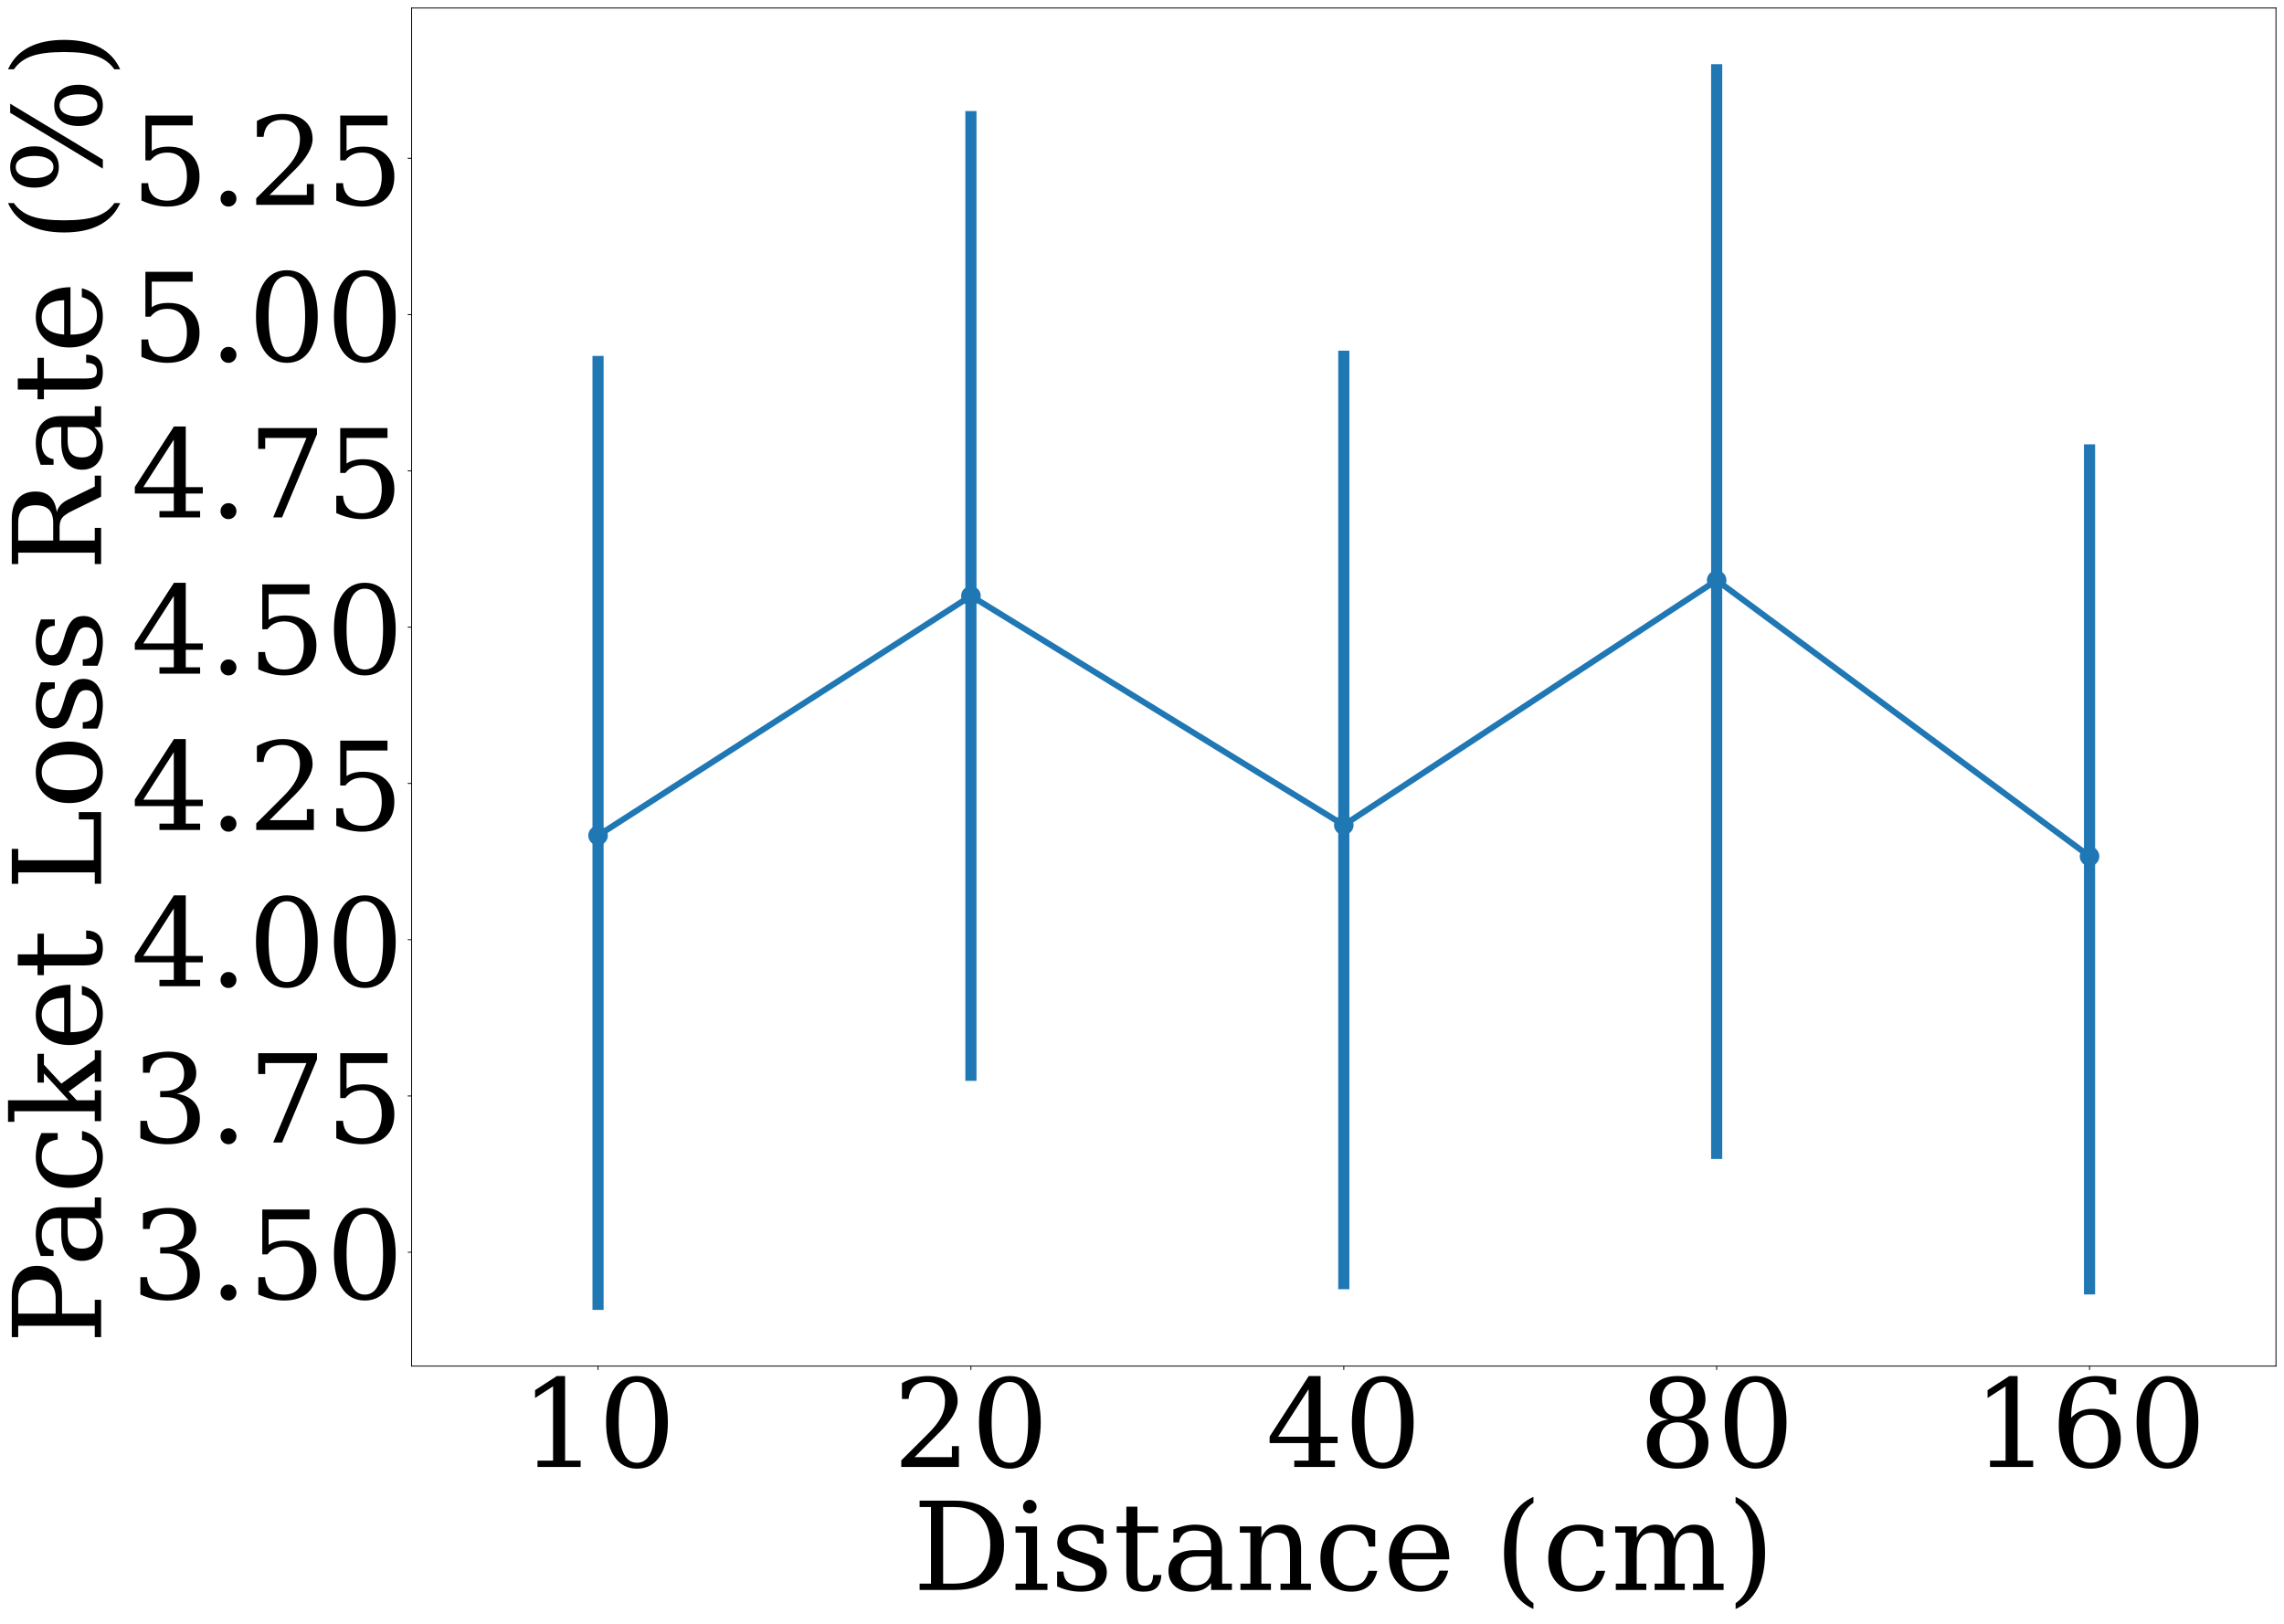
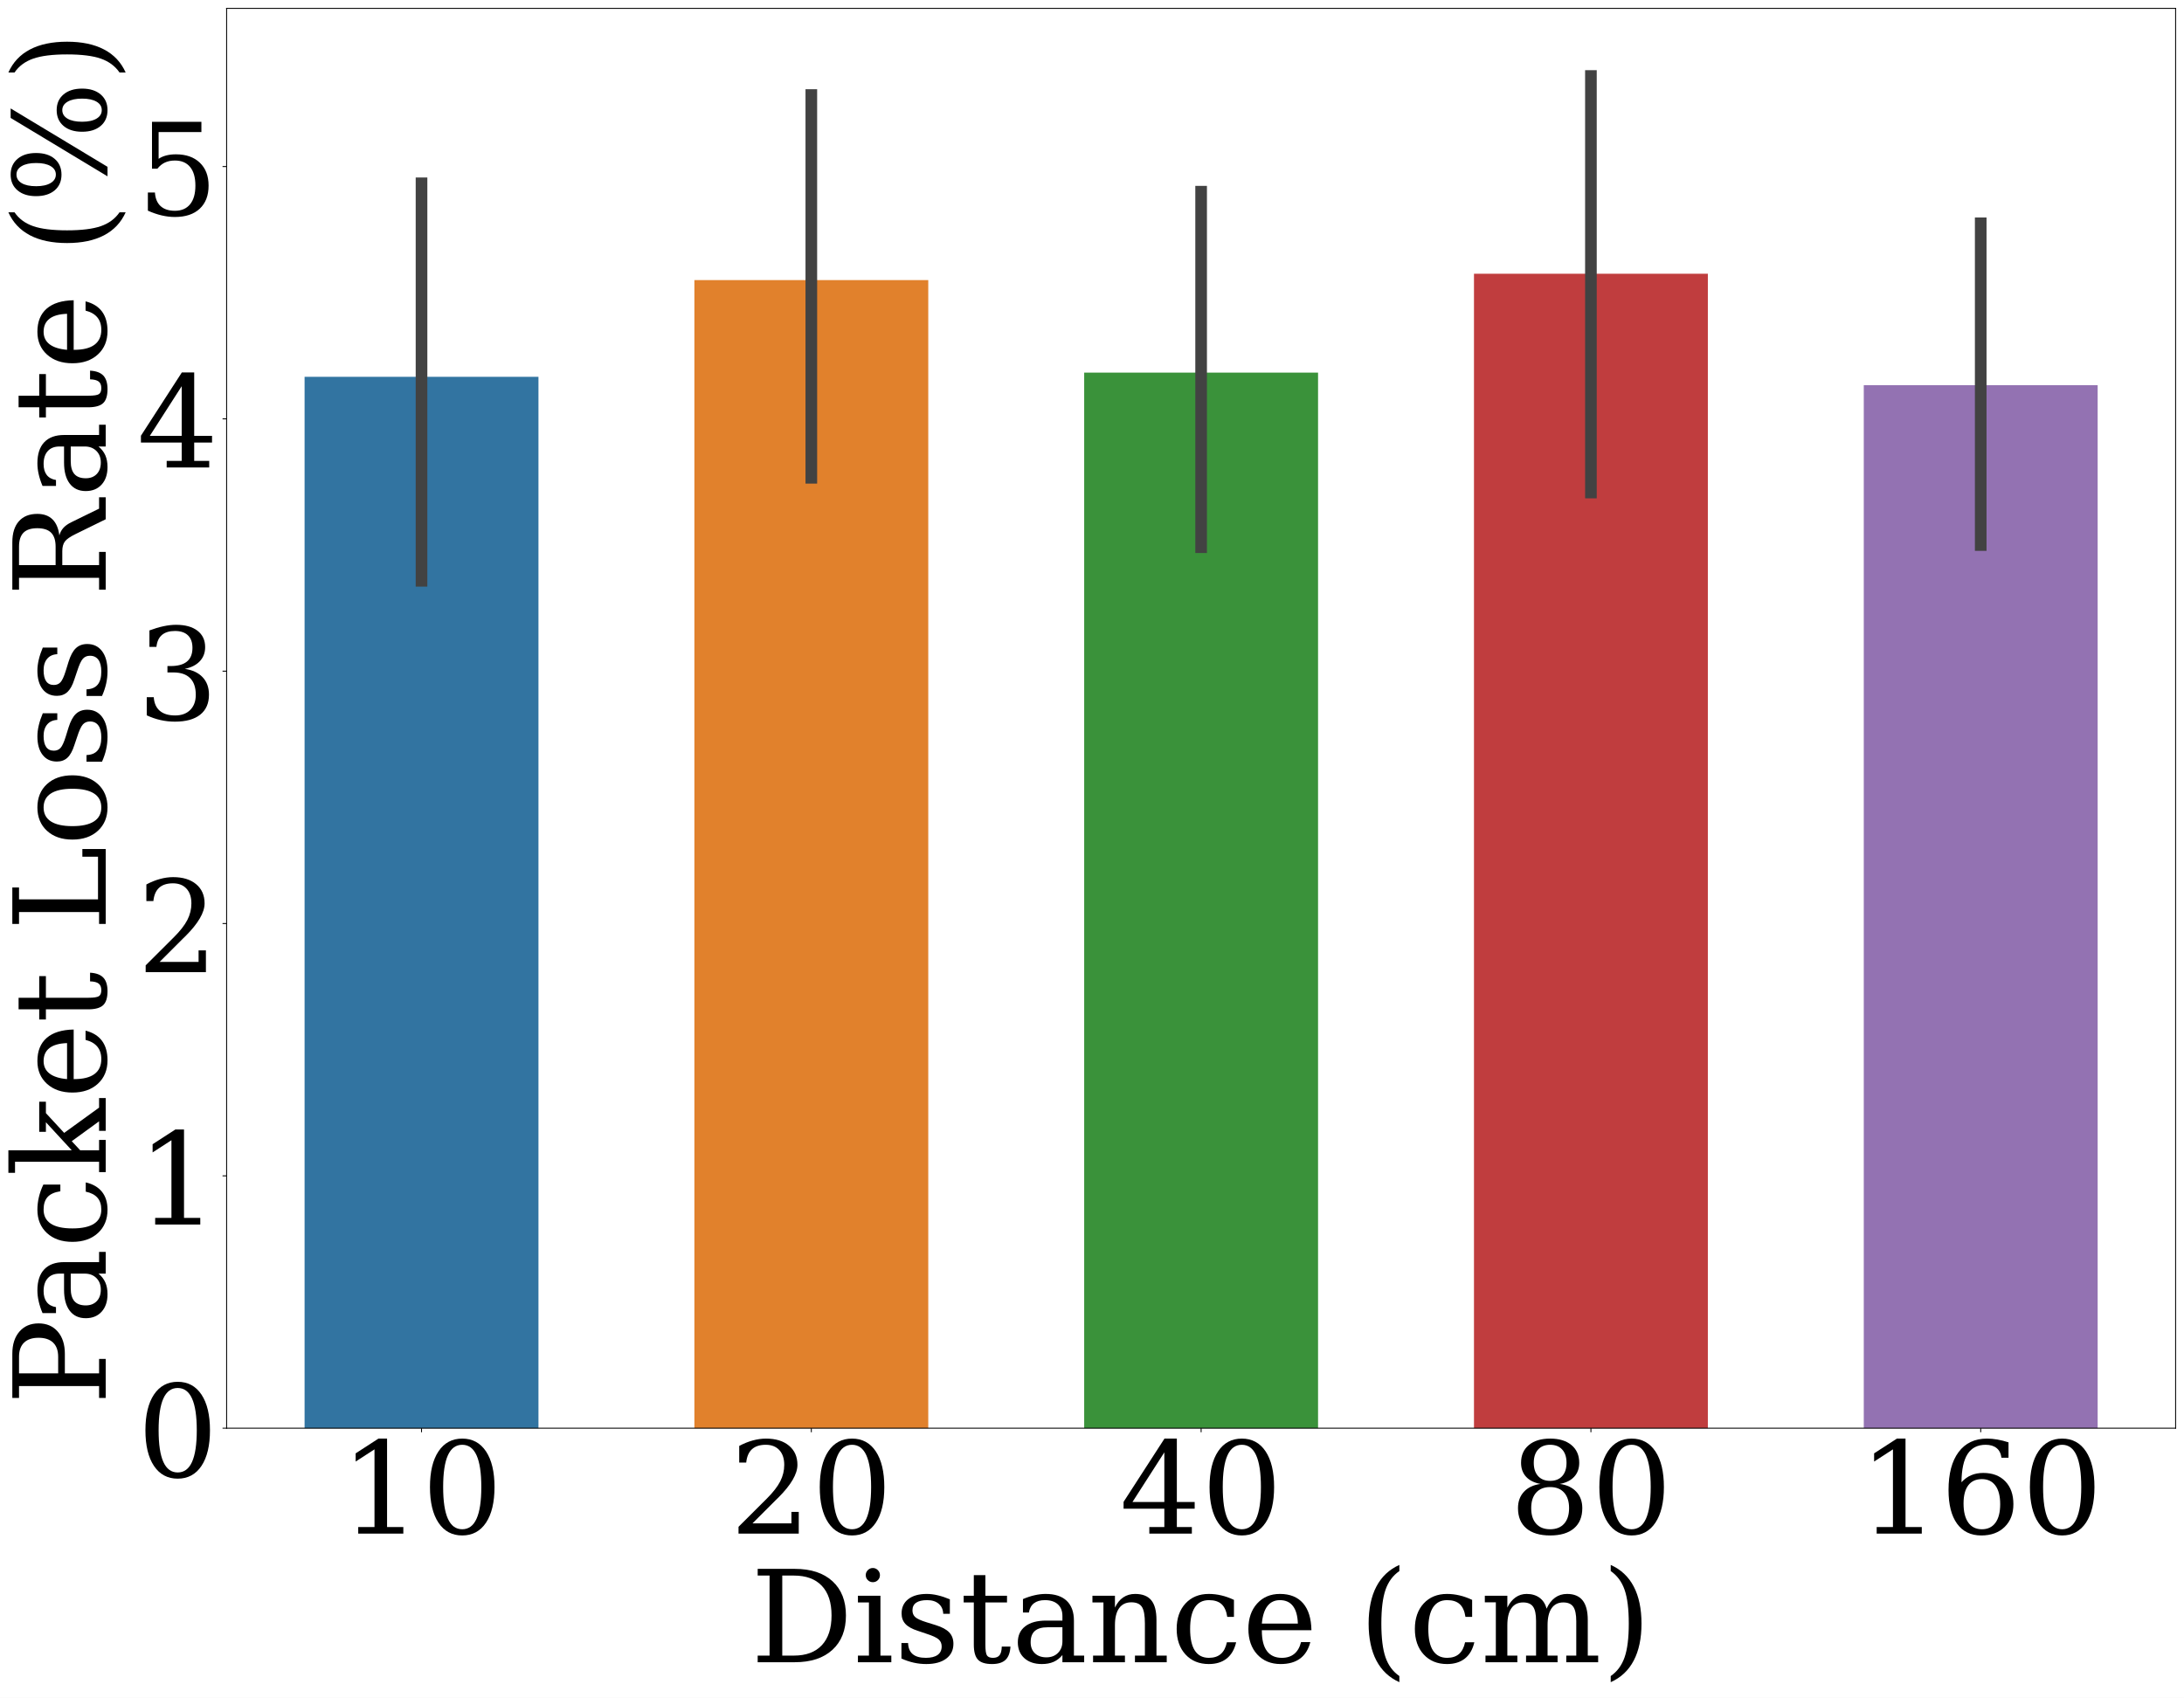
- <svg xmlns="http://www.w3.org/2000/svg" xmlns:xlink="http://www.w3.org/1999/xlink" width="2050.781pt" height="1457.999pt" viewBox="0 0 2050.781 1457.999" version="1.1">
+ <svg xmlns="http://www.w3.org/2000/svg" xmlns:xlink="http://www.w3.org/1999/xlink" width="1875.847pt" height="1457.999pt" viewBox="0 0 1875.847 1457.999" version="1.1">
  <defs>
    <style type="text/css">*{stroke-linejoin: round; stroke-linecap: butt}</style>
  </defs>
  <g id="figure_1">
    <g id="patch_1">
-       <path d="M 0 1457.999  L 2050.781 1457.999  L 2050.781 0  L 0 0  z " style="fill: #ffffff; stroke: #ffffff; stroke-linejoin: miter" />
+       <path d="M 0 1457.999  L 1875.847 1457.999  L 1875.847 0  L 0 0  z " style="fill: #ffffff; stroke: #ffffff; stroke-linejoin: miter" />
    </g>
    <g id="axes_1">
      <g id="patch_2">
-         <path d="M 369.581 1226.88  L 2043.581 1226.88  L 2043.581 7.2  L 369.581 7.2  z " style="fill: #ffffff" />
-       </g>
-       <g id="PathCollection_1">
-         <defs>
-           <path id="C0_0_02e27706ff" d="M 0 6.768  C 1.795 6.768 3.516 6.055 4.786 4.786  C 6.055 3.516 6.768 1.795 6.768 -0  C 6.768 -1.795 6.055 -3.516 4.786 -4.786  C 3.516 -6.055 1.795 -6.768 0 -6.768  C -1.795 -6.768 -3.516 -6.055 -4.786 -4.786  C -6.055 -3.516 -6.768 -1.795 -6.768 0  C -6.768 1.795 -6.055 3.516 -4.786 4.786  C -3.516 6.055 -1.795 6.768 0 6.768  z " />
-         </defs>
-         <g clip-path="url(#p9e8289815a)">
-           <use xlink:href="#C0_0_02e27706ff" x="536.981" y="750.377" style="fill: #1f77b4; stroke: #1f77b4; stroke-width: 4.05" />
-         </g>
-         <g clip-path="url(#p9e8289815a)">
-           <use xlink:href="#C0_0_02e27706ff" x="871.781" y="535.167" style="fill: #1f77b4; stroke: #1f77b4; stroke-width: 4.05" />
-         </g>
-         <g clip-path="url(#p9e8289815a)">
-           <use xlink:href="#C0_0_02e27706ff" x="1206.581" y="741.02" style="fill: #1f77b4; stroke: #1f77b4; stroke-width: 4.05" />
-         </g>
-         <g clip-path="url(#p9e8289815a)">
-           <use xlink:href="#C0_0_02e27706ff" x="1541.381" y="521.131" style="fill: #1f77b4; stroke: #1f77b4; stroke-width: 4.05" />
-         </g>
-         <g clip-path="url(#p9e8289815a)">
-           <use xlink:href="#C0_0_02e27706ff" x="1876.181" y="769.091" style="fill: #1f77b4; stroke: #1f77b4; stroke-width: 4.05" />
-         </g>
+         <path d="M 194.647 1226.88  L 1868.647 1226.88  L 1868.647 7.2  L 194.647 7.2  z " style="fill: #ffffff" />
+       </g>
+       <g id="patch_3">
+         <path d="M 261.607 1226.88  L 462.487 1226.88  L 462.487 323.684  L 261.607 323.684  z " clip-path="url(#p299aa30e62)" style="fill: #3274a1" />
+       </g>
+       <g id="patch_4">
+         <path d="M 596.407 1226.88  L 797.287 1226.88  L 797.287 240.59  L 596.407 240.59  z " clip-path="url(#p299aa30e62)" style="fill: #e1812c" />
+       </g>
+       <g id="patch_5">
+         <path d="M 931.207 1226.88  L 1132.087 1226.88  L 1132.087 320.072  L 931.207 320.072  z " clip-path="url(#p299aa30e62)" style="fill: #3a923a" />
+       </g>
+       <g id="patch_6">
+         <path d="M 1266.007 1226.88  L 1466.887 1226.88  L 1466.887 235.171  L 1266.007 235.171  z " clip-path="url(#p299aa30e62)" style="fill: #c03d3e" />
+       </g>
+       <g id="patch_7">
+         <path d="M 1600.807 1226.88  L 1801.687 1226.88  L 1801.687 330.91  L 1600.807 330.91  z " clip-path="url(#p299aa30e62)" style="fill: #9372b2" />
      </g>
      <g id="matplotlib.axis_1">
        <g id="xtick_1">
          <g id="line2d_1">
            <defs>
-               <path id="m17f1dbf4bc" d="M 0 0  L 0 3.5  " style="stroke: #000000; stroke-width: 0.8" />
-             </defs>
-             <g>
-               <use xlink:href="#m17f1dbf4bc" x="536.981" y="1226.88" style="stroke: #000000; stroke-width: 0.8" />
+               <path id="me05c77aa2b" d="M 0 0  L 0 3.5  " style="stroke: #000000; stroke-width: 0.8" />
+             </defs>
+             <g>
+               <use xlink:href="#me05c77aa2b" x="362.047" y="1226.88" style="stroke: #000000; stroke-width: 0.8" />
            </g>
          </g>
          <g id="text_1">
-             <g transform="translate(466.9937 1317.463) scale(1.1 -1.1)">
+             <g transform="translate(292.0594 1317.463) scale(1.1 -1.1)">
              <defs>
                <path id="DejaVuSerif-31" d="M 909 0  L 909 331  L 1722 331  L 1722 4213  L 781 3603  L 781 4013  L 1919 4750  L 2350 4750  L 2350 331  L 3163 331  L 3163 0  L 909 0  z " transform="scale(0.015625)" />
                <path id="DejaVuSerif-30" d="M 2034 219  Q 2513 219 2750 744  Q 2988 1269 2988 2328  Q 2988 3391 2750 3916  Q 2513 4441 2034 4441  Q 1556 4441 1318 3916  Q 1081 3391 1081 2328  Q 1081 1269 1318 744  Q 1556 219 2034 219  z M 2034 -91  Q 1275 -91 848 546  Q 422 1184 422 2328  Q 422 3475 848 4112  Q 1275 4750 2034 4750  Q 2797 4750 3222 4112  Q 3647 3475 3647 2328  Q 3647 1184 3222 546  Q 2797 -91 2034 -91  z " transform="scale(0.015625)" />
              </defs>
              <use xlink:href="#DejaVuSerif-31" />
              <use xlink:href="#DejaVuSerif-30" x="63.623" />
            </g>
          </g>
        </g>
        <g id="xtick_2">
          <g id="line2d_2">
            <g>
-               <use xlink:href="#m17f1dbf4bc" x="871.781" y="1226.88" style="stroke: #000000; stroke-width: 0.8" />
+               <use xlink:href="#me05c77aa2b" x="696.847" y="1226.88" style="stroke: #000000; stroke-width: 0.8" />
            </g>
          </g>
          <g id="text_2">
-             <g transform="translate(801.7938 1317.463) scale(1.1 -1.1)">
+             <g transform="translate(626.8594 1317.463) scale(1.1 -1.1)">
              <defs>
                <path id="DejaVuSerif-32" d="M 819 3553  L 469 3553  L 469 4384  Q 803 4563 1142 4656  Q 1481 4750 1806 4750  Q 2534 4750 2956 4397  Q 3378 4044 3378 3438  Q 3378 2753 2422 1800  Q 2347 1728 2309 1691  L 1131 513  L 3078 513  L 3078 1088  L 3444 1088  L 3444 0  L 434 0  L 434 341  L 1850 1753  Q 2319 2222 2519 2614  Q 2719 3006 2719 3438  Q 2719 3909 2473 4175  Q 2228 4441 1797 4441  Q 1350 4441 1106 4219  Q 863 3997 819 3553  z " transform="scale(0.015625)" />
              </defs>
              <use xlink:href="#DejaVuSerif-32" />
              <use xlink:href="#DejaVuSerif-30" x="63.623" />
            </g>
          </g>
        </g>
        <g id="xtick_3">
          <g id="line2d_3">
            <g>
-               <use xlink:href="#m17f1dbf4bc" x="1206.581" y="1226.88" style="stroke: #000000; stroke-width: 0.8" />
+               <use xlink:href="#me05c77aa2b" x="1031.647" y="1226.88" style="stroke: #000000; stroke-width: 0.8" />
            </g>
          </g>
          <g id="text_3">
-             <g transform="translate(1136.594 1317.463) scale(1.1 -1.1)">
+             <g transform="translate(961.6594 1317.463) scale(1.1 -1.1)">
              <defs>
                <path id="DejaVuSerif-34" d="M 2234 1581  L 2234 4063  L 641 1581  L 2234 1581  z M 3609 0  L 1484 0  L 1484 331  L 2234 331  L 2234 1247  L 197 1247  L 197 1588  L 2241 4750  L 2859 4750  L 2859 1581  L 3750 1581  L 3750 1247  L 2859 1247  L 2859 331  L 3609 331  L 3609 0  z " transform="scale(0.015625)" />
              </defs>
              <use xlink:href="#DejaVuSerif-34" />
              <use xlink:href="#DejaVuSerif-30" x="63.623" />
            </g>
          </g>
        </g>
        <g id="xtick_4">
          <g id="line2d_4">
            <g>
-               <use xlink:href="#m17f1dbf4bc" x="1541.381" y="1226.88" style="stroke: #000000; stroke-width: 0.8" />
+               <use xlink:href="#me05c77aa2b" x="1366.447" y="1226.88" style="stroke: #000000; stroke-width: 0.8" />
            </g>
          </g>
          <g id="text_4">
-             <g transform="translate(1471.394 1317.463) scale(1.1 -1.1)">
+             <g transform="translate(1296.459 1317.463) scale(1.1 -1.1)">
              <defs>
                <path id="DejaVuSerif-38" d="M 2981 1275  Q 2981 1775 2732 2051  Q 2484 2328 2034 2328  Q 1584 2328 1336 2051  Q 1088 1775 1088 1275  Q 1088 772 1336 495  Q 1584 219 2034 219  Q 2484 219 2732 495  Q 2981 772 2981 1275  z M 2853 3541  Q 2853 3966 2637 4203  Q 2422 4441 2034 4441  Q 1650 4441 1433 4203  Q 1216 3966 1216 3541  Q 1216 3113 1433 2875  Q 1650 2638 2034 2638  Q 2422 2638 2637 2875  Q 2853 3113 2853 3541  z M 2516 2484  Q 3047 2413 3344 2092  Q 3641 1772 3641 1275  Q 3641 619 3225 264  Q 2809 -91 2034 -91  Q 1263 -91 845 264  Q 428 619 428 1275  Q 428 1772 725 2092  Q 1022 2413 1556 2484  Q 1084 2569 832 2842  Q 581 3116 581 3541  Q 581 4103 968 4426  Q 1356 4750 2034 4750  Q 2713 4750 3100 4426  Q 3488 4103 3488 3541  Q 3488 3116 3236 2842  Q 2984 2569 2516 2484  z " transform="scale(0.015625)" />
              </defs>
              <use xlink:href="#DejaVuSerif-38" />
              <use xlink:href="#DejaVuSerif-30" x="63.623" />
            </g>
          </g>
        </g>
        <g id="xtick_5">
          <g id="line2d_5">
            <g>
-               <use xlink:href="#m17f1dbf4bc" x="1876.181" y="1226.88" style="stroke: #000000; stroke-width: 0.8" />
+               <use xlink:href="#me05c77aa2b" x="1701.247" y="1226.88" style="stroke: #000000; stroke-width: 0.8" />
            </g>
          </g>
          <g id="text_5">
-             <g transform="translate(1771.2 1317.463) scale(1.1 -1.1)">
+             <g transform="translate(1596.266 1317.463) scale(1.1 -1.1)">
              <defs>
                <path id="DejaVuSerif-36" d="M 2094 219  Q 2534 219 2771 542  Q 3009 866 3009 1472  Q 3009 2078 2771 2401  Q 2534 2725 2094 2725  Q 1647 2725 1412 2412  Q 1178 2100 1178 1509  Q 1178 888 1415 553  Q 1653 219 2094 219  z M 1075 2569  Q 1288 2803 1556 2918  Q 1825 3034 2163 3034  Q 2859 3034 3264 2615  Q 3669 2197 3669 1472  Q 3669 763 3233 336  Q 2797 -91 2069 -91  Q 1278 -91 853 498  Q 428 1088 428 2181  Q 428 3406 931 4078  Q 1434 4750 2350 4750  Q 2597 4750 2869 4703  Q 3141 4656 3425 4563  L 3425 3794  L 3072 3794  Q 3034 4109 2831 4275  Q 2628 4441 2284 4441  Q 1678 4441 1381 3981  Q 1084 3522 1075 2569  z " transform="scale(0.015625)" />
              </defs>
              <use xlink:href="#DejaVuSerif-31" />
              <use xlink:href="#DejaVuSerif-36" x="63.623" />
              <use xlink:href="#DejaVuSerif-30" x="127.246" />
            </g>
          </g>
        </g>
        <g id="text_6">
-           <g transform="translate(819.6477 1427.922) scale(1.1 -1.1)">
+           <g transform="translate(644.7133 1427.922) scale(1.1 -1.1)">
            <defs>
              <path id="DejaVuSerif-44" d="M 1581 331  L 2163 331  Q 3072 331 3558 850  Q 4044 1369 4044 2338  Q 4044 3306 3559 3818  Q 3075 4331 2163 4331  L 1581 4331  L 1581 331  z M 353 0  L 353 331  L 947 331  L 947 4331  L 353 4331  L 353 4666  L 2209 4666  Q 3416 4666 4089 4050  Q 4763 3434 4763 2338  Q 4763 1238 4088 619  Q 3413 0 2209 0  L 353 0  z " transform="scale(0.015625)" />
              <path id="DejaVuSerif-69" d="M 622 4353  Q 622 4497 726 4603  Q 831 4709 978 4709  Q 1122 4709 1226 4603  Q 1331 4497 1331 4353  Q 1331 4206 1228 4103  Q 1125 4000 978 4000  Q 831 4000 726 4103  Q 622 4206 622 4353  z M 1356 331  L 1900 331  L 1900 0  L 231 0  L 231 331  L 781 331  L 781 2988  L 231 2988  L 231 3322  L 1356 3322  L 1356 331  z " transform="scale(0.015625)" />
              <path id="DejaVuSerif-73" d="M 359 184  L 359 959  L 691 959  Q 703 588 923 403  Q 1144 219 1575 219  Q 1963 219 2166 364  Q 2369 509 2369 788  Q 2369 1006 2220 1140  Q 2072 1275 1594 1428  L 1178 1569  Q 750 1706 558 1912  Q 366 2119 366 2438  Q 366 2894 700 3153  Q 1034 3413 1625 3413  Q 1888 3413 2178 3344  Q 2469 3275 2778 3144  L 2778 2419  L 2447 2419  Q 2434 2741 2221 2922  Q 2009 3103 1644 3103  Q 1281 3103 1095 2975  Q 909 2847 909 2591  Q 909 2381 1050 2254  Q 1191 2128 1613 1997  L 2069 1856  Q 2541 1709 2748 1489  Q 2956 1269 2956 922  Q 2956 450 2595 179  Q 2234 -91 1600 -91  Q 1278 -91 972 -22  Q 666 47 359 184  z " transform="scale(0.015625)" />
              <path id="DejaVuSerif-74" d="M 691 2988  L 184 2988  L 184 3322  L 691 3322  L 691 4353  L 1269 4353  L 1269 3322  L 2350 3322  L 2350 2988  L 1269 2988  L 1269 878  Q 1269 456 1350 337  Q 1431 219 1650 219  Q 1875 219 1978 351  Q 2081 484 2088 781  L 2522 781  Q 2497 328 2275 118  Q 2053 -91 1600 -91  Q 1103 -91 897 129  Q 691 350 691 878  L 691 2988  z " transform="scale(0.015625)" />
              <path id="DejaVuSerif-61" d="M 2547 1044  L 2547 1747  L 1806 1747  Q 1378 1747 1168 1562  Q 959 1378 959 997  Q 959 650 1171 447  Q 1384 244 1747 244  Q 2106 244 2326 466  Q 2547 688 2547 1044  z M 3122 2075  L 3122 331  L 3634 331  L 3634 0  L 2547 0  L 2547 359  Q 2356 128 2106 18  Q 1856 -91 1522 -91  Q 969 -91 644 203  Q 319 497 319 997  Q 319 1513 691 1797  Q 1063 2081 1741 2081  L 2547 2081  L 2547 2309  Q 2547 2688 2317 2895  Q 2088 3103 1672 3103  Q 1328 3103 1125 2947  Q 922 2791 872 2484  L 575 2484  L 575 3156  Q 875 3284 1158 3348  Q 1441 3413 1709 3413  Q 2400 3413 2761 3070  Q 3122 2728 3122 2075  z " transform="scale(0.015625)" />
              <path id="DejaVuSerif-6e" d="M 263 0  L 263 331  L 781 331  L 781 2988  L 231 2988  L 231 3322  L 1356 3322  L 1356 2731  Q 1516 3069 1770 3241  Q 2025 3413 2363 3413  Q 2913 3413 3172 3097  Q 3431 2781 3431 2113  L 3431 331  L 3944 331  L 3944 0  L 2356 0  L 2356 331  L 2853 331  L 2853 1931  Q 2853 2541 2703 2767  Q 2553 2994 2175 2994  Q 1775 2994 1565 2701  Q 1356 2409 1356 1850  L 1356 331  L 1856 331  L 1856 0  L 263 0  z " transform="scale(0.015625)" />
              <path id="DejaVuSerif-63" d="M 3291 997  Q 3169 466 2822 187  Q 2475 -91 1925 -91  Q 1200 -91 759 389  Q 319 869 319 1663  Q 319 2459 759 2936  Q 1200 3413 1925 3413  Q 2241 3413 2553 3339  Q 2866 3266 3181 3116  L 3181 2266  L 2847 2266  Q 2781 2703 2561 2903  Q 2341 3103 1931 3103  Q 1466 3103 1228 2742  Q 991 2381 991 1663  Q 991 944 1227 581  Q 1463 219 1931 219  Q 2303 219 2525 412  Q 2747 606 2828 997  L 3291 997  z " transform="scale(0.015625)" />
              <path id="DejaVuSerif-65" d="M 3469 1600  L 991 1600  L 991 1575  Q 991 903 1244 561  Q 1497 219 1991 219  Q 2369 219 2611 417  Q 2853 616 2950 1006  L 3413 1006  Q 3275 459 2904 184  Q 2534 -91 1931 -91  Q 1203 -91 761 389  Q 319 869 319 1663  Q 319 2450 753 2931  Q 1188 3413 1894 3413  Q 2647 3413 3050 2948  Q 3453 2484 3469 1600  z M 2791 1931  Q 2772 2513 2545 2808  Q 2319 3103 1894 3103  Q 1497 3103 1269 2806  Q 1041 2509 991 1931  L 2791 1931  z " transform="scale(0.015625)" />
              <path id="DejaVuSerif-20" transform="scale(0.015625)" />
              <path id="DejaVuSerif-28" d="M 2041 -997  Q 1281 -656 893 83  Q 506 822 506 1931  Q 506 3044 893 3783  Q 1281 4522 2041 4863  L 2041 4556  Q 1559 4225 1350 3623  Q 1141 3022 1141 1931  Q 1141 844 1350 242  Q 1559 -359 2041 -691  L 2041 -997  z " transform="scale(0.015625)" />
              <path id="DejaVuSerif-6d" d="M 3316 2675  Q 3481 3041 3739 3227  Q 3997 3413 4341 3413  Q 4863 3413 5119 3089  Q 5375 2766 5375 2113  L 5375 331  L 5894 331  L 5894 0  L 4300 0  L 4300 331  L 4800 331  L 4800 2047  Q 4800 2556 4650 2772  Q 4500 2988 4153 2988  Q 3769 2988 3567 2697  Q 3366 2406 3366 1850  L 3366 331  L 3866 331  L 3866 0  L 2291 0  L 2291 331  L 2791 331  L 2791 2069  Q 2791 2566 2641 2777  Q 2491 2988 2144 2988  Q 1759 2988 1557 2697  Q 1356 2406 1356 1850  L 1356 331  L 1856 331  L 1856 0  L 263 0  L 263 331  L 781 331  L 781 2994  L 231 2994  L 231 3322  L 1356 3322  L 1356 2731  Q 1516 3063 1762 3238  Q 2009 3413 2322 3413  Q 2709 3413 2968 3220  Q 3228 3028 3316 2675  z " transform="scale(0.015625)" />
              <path id="DejaVuSerif-29" d="M 453 -997  L 453 -691  Q 934 -359 1145 242  Q 1356 844 1356 1931  Q 1356 3022 1145 3623  Q 934 4225 453 4556  L 453 4863  Q 1216 4522 1603 3783  Q 1991 3044 1991 1931  Q 1991 822 1603 83  Q 1216 -656 453 -997  z " transform="scale(0.015625)" />
            </defs>
            <use xlink:href="#DejaVuSerif-44" />
            <use xlink:href="#DejaVuSerif-69" x="80.176" />
            <use xlink:href="#DejaVuSerif-73" x="112.158" />
            <use xlink:href="#DejaVuSerif-74" x="163.477" />
            <use xlink:href="#DejaVuSerif-61" x="203.662" />
            <use xlink:href="#DejaVuSerif-6e" x="263.281" />
            <use xlink:href="#DejaVuSerif-63" x="327.686" />
            <use xlink:href="#DejaVuSerif-65" x="383.691" />
            <use xlink:href="#DejaVuSerif-20" x="442.871" />
            <use xlink:href="#DejaVuSerif-28" x="474.658" />
            <use xlink:href="#DejaVuSerif-63" x="513.672" />
            <use xlink:href="#DejaVuSerif-6d" x="569.678" />
            <use xlink:href="#DejaVuSerif-29" x="664.502" />
          </g>
        </g>
      </g>
      <g id="matplotlib.axis_2">
        <g id="ytick_1">
          <g id="line2d_6">
            <defs>
-               <path id="m8f09b02f50" d="M 0 0  L -3.5 0  " style="stroke: #000000; stroke-width: 0.8" />
-             </defs>
-             <g>
-               <use xlink:href="#m8f09b02f50" x="369.581" y="1124.655" style="stroke: #000000; stroke-width: 0.8" />
+               <path id="m3ea9e74138" d="M 0 0  L -3.5 0  " style="stroke: #000000; stroke-width: 0.8" />
+             </defs>
+             <g>
+               <use xlink:href="#m3ea9e74138" x="194.647" y="1226.88" style="stroke: #000000; stroke-width: 0.8" />
            </g>
          </g>
          <g id="text_7">
-             <g transform="translate(117.6594 1166.447) scale(1.1 -1.1)">
-               <defs>
-                 <path id="DejaVuSerif-33" d="M 622 4469  Q 988 4606 1323 4678  Q 1659 4750 1953 4750  Q 2638 4750 3022 4454  Q 3406 4159 3406 3634  Q 3406 3213 3140 2930  Q 2875 2647 2388 2547  Q 2963 2466 3280 2130  Q 3597 1794 3597 1259  Q 3597 606 3158 257  Q 2719 -91 1894 -91  Q 1528 -91 1179 -12  Q 831 66 488 225  L 488 1131  L 838 1131  Q 869 681 1141 450  Q 1413 219 1906 219  Q 2384 219 2661 495  Q 2938 772 2938 1253  Q 2938 1803 2653 2086  Q 2369 2369 1819 2369  L 1522 2369  L 1522 2688  L 1678 2688  Q 2225 2688 2498 2914  Q 2772 3141 2772 3597  Q 2772 4006 2547 4223  Q 2322 4441 1900 4441  Q 1478 4441 1245 4241  Q 1013 4041 972 3647  L 622 3647  L 622 4469  z " transform="scale(0.015625)" />
-                 <path id="DejaVuSerif-2e" d="M 603 325  Q 603 500 722 622  Q 841 744 1019 744  Q 1191 744 1312 622  Q 1434 500 1434 325  Q 1434 153 1312 31  Q 1191 -91 1019 -91  Q 841 -91 722 29  Q 603 150 603 325  z " transform="scale(0.015625)" />
-                 <path id="DejaVuSerif-35" d="M 3219 4666  L 3219 4153  L 1081 4153  L 1081 2816  Q 1244 2928 1461 2984  Q 1678 3041 1947 3041  Q 2703 3041 3140 2622  Q 3578 2203 3578 1478  Q 3578 738 3136 323  Q 2694 -91 1894 -91  Q 1572 -91 1234 -12  Q 897 66 544 225  L 544 1131  L 897 1131  Q 925 688 1179 453  Q 1434 219 1894 219  Q 2388 219 2653 544  Q 2919 869 2919 1478  Q 2919 2084 2655 2407  Q 2391 2731 1894 2731  Q 1613 2731 1398 2631  Q 1184 2531 1019 2322  L 750 2322  L 750 4666  L 3219 4666  z " transform="scale(0.015625)" />
-               </defs>
-               <use xlink:href="#DejaVuSerif-33" />
-               <use xlink:href="#DejaVuSerif-2e" x="63.623" />
-               <use xlink:href="#DejaVuSerif-35" x="95.41" />
-               <use xlink:href="#DejaVuSerif-30" x="159.033" />
+             <g transform="translate(117.6594 1268.671) scale(1.1 -1.1)">
+               <use xlink:href="#DejaVuSerif-30" />
            </g>
          </g>
        </g>
        <g id="ytick_2">
          <g id="line2d_7">
            <g>
-               <use xlink:href="#m8f09b02f50" x="369.581" y="984.301" style="stroke: #000000; stroke-width: 0.8" />
+               <use xlink:href="#m3ea9e74138" x="194.647" y="1010.113" style="stroke: #000000; stroke-width: 0.8" />
            </g>
          </g>
          <g id="text_8">
-             <g transform="translate(117.6594 1026.092) scale(1.1 -1.1)">
-               <defs>
-                 <path id="DejaVuSerif-37" d="M 3609 4347  L 1784 0  L 1319 0  L 3059 4153  L 903 4153  L 903 3578  L 538 3578  L 538 4666  L 3609 4666  L 3609 4347  z " transform="scale(0.015625)" />
-               </defs>
-               <use xlink:href="#DejaVuSerif-33" />
-               <use xlink:href="#DejaVuSerif-2e" x="63.623" />
-               <use xlink:href="#DejaVuSerif-37" x="95.41" />
-               <use xlink:href="#DejaVuSerif-35" x="159.033" />
+             <g transform="translate(117.6594 1051.904) scale(1.1 -1.1)">
+               <use xlink:href="#DejaVuSerif-31" />
            </g>
          </g>
        </g>
        <g id="ytick_3">
          <g id="line2d_8">
            <g>
-               <use xlink:href="#m8f09b02f50" x="369.581" y="843.946" style="stroke: #000000; stroke-width: 0.8" />
+               <use xlink:href="#m3ea9e74138" x="194.647" y="793.346" style="stroke: #000000; stroke-width: 0.8" />
            </g>
          </g>
          <g id="text_9">
-             <g transform="translate(117.6594 885.7377) scale(1.1 -1.1)">
-               <use xlink:href="#DejaVuSerif-34" />
-               <use xlink:href="#DejaVuSerif-2e" x="63.623" />
-               <use xlink:href="#DejaVuSerif-30" x="95.41" />
-               <use xlink:href="#DejaVuSerif-30" x="159.033" />
+             <g transform="translate(117.6594 835.1375) scale(1.1 -1.1)">
+               <use xlink:href="#DejaVuSerif-32" />
            </g>
          </g>
        </g>
        <g id="ytick_4">
          <g id="line2d_9">
            <g>
-               <use xlink:href="#m8f09b02f50" x="369.581" y="703.592" style="stroke: #000000; stroke-width: 0.8" />
+               <use xlink:href="#m3ea9e74138" x="194.647" y="576.579" style="stroke: #000000; stroke-width: 0.8" />
            </g>
          </g>
          <g id="text_10">
-             <g transform="translate(117.6594 745.3833) scale(1.1 -1.1)">
-               <use xlink:href="#DejaVuSerif-34" />
-               <use xlink:href="#DejaVuSerif-2e" x="63.623" />
-               <use xlink:href="#DejaVuSerif-32" x="95.41" />
-               <use xlink:href="#DejaVuSerif-35" x="159.033" />
+             <g transform="translate(117.6594 618.3705) scale(1.1 -1.1)">
+               <defs>
+                 <path id="DejaVuSerif-33" d="M 622 4469  Q 988 4606 1323 4678  Q 1659 4750 1953 4750  Q 2638 4750 3022 4454  Q 3406 4159 3406 3634  Q 3406 3213 3140 2930  Q 2875 2647 2388 2547  Q 2963 2466 3280 2130  Q 3597 1794 3597 1259  Q 3597 606 3158 257  Q 2719 -91 1894 -91  Q 1528 -91 1179 -12  Q 831 66 488 225  L 488 1131  L 838 1131  Q 869 681 1141 450  Q 1413 219 1906 219  Q 2384 219 2661 495  Q 2938 772 2938 1253  Q 2938 1803 2653 2086  Q 2369 2369 1819 2369  L 1522 2369  L 1522 2688  L 1678 2688  Q 2225 2688 2498 2914  Q 2772 3141 2772 3597  Q 2772 4006 2547 4223  Q 2322 4441 1900 4441  Q 1478 4441 1245 4241  Q 1013 4041 972 3647  L 622 3647  L 622 4469  z " transform="scale(0.015625)" />
+               </defs>
+               <use xlink:href="#DejaVuSerif-33" />
            </g>
          </g>
        </g>
        <g id="ytick_5">
          <g id="line2d_10">
            <g>
-               <use xlink:href="#m8f09b02f50" x="369.581" y="563.237" style="stroke: #000000; stroke-width: 0.8" />
+               <use xlink:href="#m3ea9e74138" x="194.647" y="359.812" style="stroke: #000000; stroke-width: 0.8" />
            </g>
          </g>
          <g id="text_11">
-             <g transform="translate(117.6594 605.0289) scale(1.1 -1.1)">
+             <g transform="translate(117.6594 401.6035) scale(1.1 -1.1)">
              <use xlink:href="#DejaVuSerif-34" />
-               <use xlink:href="#DejaVuSerif-2e" x="63.623" />
-               <use xlink:href="#DejaVuSerif-35" x="95.41" />
-               <use xlink:href="#DejaVuSerif-30" x="159.033" />
            </g>
          </g>
        </g>
        <g id="ytick_6">
          <g id="line2d_11">
            <g>
-               <use xlink:href="#m8f09b02f50" x="369.581" y="422.883" style="stroke: #000000; stroke-width: 0.8" />
+               <use xlink:href="#m3ea9e74138" x="194.647" y="143.045" style="stroke: #000000; stroke-width: 0.8" />
            </g>
          </g>
          <g id="text_12">
-             <g transform="translate(117.6594 464.6744) scale(1.1 -1.1)">
-               <use xlink:href="#DejaVuSerif-34" />
-               <use xlink:href="#DejaVuSerif-2e" x="63.623" />
-               <use xlink:href="#DejaVuSerif-37" x="95.41" />
-               <use xlink:href="#DejaVuSerif-35" x="159.033" />
-             </g>
-           </g>
-         </g>
-         <g id="ytick_7">
-           <g id="line2d_12">
-             <g>
-               <use xlink:href="#m8f09b02f50" x="369.581" y="282.529" style="stroke: #000000; stroke-width: 0.8" />
-             </g>
-           </g>
-           <g id="text_13">
-             <g transform="translate(117.6594 324.32) scale(1.1 -1.1)">
+             <g transform="translate(117.6594 184.8366) scale(1.1 -1.1)">
+               <defs>
+                 <path id="DejaVuSerif-35" d="M 3219 4666  L 3219 4153  L 1081 4153  L 1081 2816  Q 1244 2928 1461 2984  Q 1678 3041 1947 3041  Q 2703 3041 3140 2622  Q 3578 2203 3578 1478  Q 3578 738 3136 323  Q 2694 -91 1894 -91  Q 1572 -91 1234 -12  Q 897 66 544 225  L 544 1131  L 897 1131  Q 925 688 1179 453  Q 1434 219 1894 219  Q 2388 219 2653 544  Q 2919 869 2919 1478  Q 2919 2084 2655 2407  Q 2391 2731 1894 2731  Q 1613 2731 1398 2631  Q 1184 2531 1019 2322  L 750 2322  L 750 4666  L 3219 4666  z " transform="scale(0.015625)" />
+               </defs>
              <use xlink:href="#DejaVuSerif-35" />
-               <use xlink:href="#DejaVuSerif-2e" x="63.623" />
-               <use xlink:href="#DejaVuSerif-30" x="95.41" />
-               <use xlink:href="#DejaVuSerif-30" x="159.033" />
-             </g>
-           </g>
-         </g>
-         <g id="ytick_8">
-           <g id="line2d_13">
-             <g>
-               <use xlink:href="#m8f09b02f50" x="369.581" y="142.174" style="stroke: #000000; stroke-width: 0.8" />
-             </g>
-           </g>
-           <g id="text_14">
-             <g transform="translate(117.6594 183.9656) scale(1.1 -1.1)">
-               <use xlink:href="#DejaVuSerif-35" />
-               <use xlink:href="#DejaVuSerif-2e" x="63.623" />
-               <use xlink:href="#DejaVuSerif-32" x="95.41" />
-               <use xlink:href="#DejaVuSerif-35" x="159.033" />
-             </g>
-           </g>
-         </g>
-         <g id="text_15">
+             </g>
+           </g>
+         </g>
+         <g id="text_13">
          <g transform="translate(90.78281 1206.941) rotate(-90) scale(1.1 -1.1)">
            <defs>
              <path id="DejaVuSerif-50" d="M 1581 2375  L 2406 2375  Q 2872 2375 3115 2626  Q 3359 2878 3359 3353  Q 3359 3831 3115 4081  Q 2872 4331 2406 4331  L 1581 4331  L 1581 2375  z M 353 0  L 353 331  L 947 331  L 947 4331  L 353 4331  L 353 4666  L 2559 4666  Q 3259 4666 3668 4311  Q 4078 3956 4078 3353  Q 4078 2753 3668 2397  Q 3259 2041 2559 2041  L 1581 2041  L 1581 331  L 2303 331  L 2303 0  L 353 0  z " transform="scale(0.015625)" />
              <path id="DejaVuSerif-6b" d="M 1831 0  L 219 0  L 219 331  L 738 331  L 738 4531  L 184 4531  L 184 4863  L 1313 4863  L 1313 1697  L 2713 2988  L 2234 2988  L 2234 3322  L 3738 3322  L 3738 2988  L 3169 2988  L 2181 2075  L 3444 331  L 3922 331  L 3922 0  L 2284 0  L 2284 331  L 2759 331  L 1766 1697  L 1313 1275  L 1313 331  L 1831 331  L 1831 0  z " transform="scale(0.015625)" />
              <path id="DejaVuSerif-4c" d="M 353 0  L 353 331  L 947 331  L 947 4331  L 353 4331  L 353 4666  L 2175 4666  L 2175 4331  L 1581 4331  L 1581 384  L 3713 384  L 3713 1166  L 4097 1166  L 4097 0  L 353 0  z " transform="scale(0.015625)" />
              <path id="DejaVuSerif-6f" d="M 1925 219  Q 2388 219 2623 584  Q 2859 950 2859 1663  Q 2859 2375 2623 2739  Q 2388 3103 1925 3103  Q 1463 3103 1227 2739  Q 991 2375 991 1663  Q 991 950 1228 584  Q 1466 219 1925 219  z M 1925 -91  Q 1200 -91 759 389  Q 319 869 319 1663  Q 319 2456 758 2934  Q 1197 3413 1925 3413  Q 2653 3413 3092 2934  Q 3531 2456 3531 1663  Q 3531 869 3092 389  Q 2653 -91 1925 -91  z " transform="scale(0.015625)" />
              <path id="DejaVuSerif-52" d="M 3066 2316  Q 3284 2256 3442 2114  Q 3600 1972 3725 1716  L 4403 331  L 4972 331  L 4972 0  L 3872 0  L 3144 1484  Q 2934 1916 2759 2042  Q 2584 2169 2278 2169  L 1581 2169  L 1581 331  L 2241 331  L 2241 0  L 353 0  L 353 331  L 947 331  L 947 4331  L 353 4331  L 353 4666  L 2719 4666  Q 3400 4666 3770 4341  Q 4141 4016 4141 3419  Q 4141 2938 3870 2661  Q 3600 2384 3066 2316  z M 1581 2503  L 2503 2503  Q 2975 2503 3200 2726  Q 3425 2950 3425 3419  Q 3425 3888 3200 4109  Q 2975 4331 2503 4331  L 1581 4331  L 1581 2503  z " transform="scale(0.015625)" />
              <path id="DejaVuSerif-25" d="M 1434 4459  Q 1159 4459 1004 4200  Q 850 3941 850 3475  Q 850 3016 1008 2753  Q 1166 2491 1434 2491  Q 1700 2491 1854 2752  Q 2009 3013 2009 3475  Q 2009 3938 1854 4198  Q 1700 4459 1434 4459  z M 4653 2169  Q 4381 2169 4226 1906  Q 4072 1644 4072 1178  Q 4072 719 4228 458  Q 4384 197 4653 197  Q 4922 197 5075 458  Q 5228 719 5228 1178  Q 5228 1641 5073 1905  Q 4919 2169 4653 2169  z M 4653 2450  Q 5147 2450 5437 2106  Q 5728 1763 5728 1178  Q 5728 594 5436 251  Q 5144 -91 4653 -91  Q 4153 -91 3862 251  Q 3572 594 3572 1178  Q 3572 1766 3864 2108  Q 4156 2450 4653 2450  z M 4263 4750  L 4738 4750  L 1819 -91  L 1344 -91  L 4263 4750  z M 1428 4750  Q 1922 4750 2215 4408  Q 2509 4066 2509 3481  Q 2509 2891 2217 2550  Q 1925 2209 1428 2209  Q 931 2209 642 2551  Q 353 2894 353 3481  Q 353 4063 643 4406  Q 934 4750 1428 4750  z " transform="scale(0.015625)" />
            </defs>
            <use xlink:href="#DejaVuSerif-50" />
            <use xlink:href="#DejaVuSerif-61" x="62.785" />
            <use xlink:href="#DejaVuSerif-63" x="122.404" />
            <use xlink:href="#DejaVuSerif-6b" x="178.41" />
            <use xlink:href="#DejaVuSerif-65" x="239.006" />
            <use xlink:href="#DejaVuSerif-74" x="298.186" />
            <use xlink:href="#DejaVuSerif-20" x="338.371" />
            <use xlink:href="#DejaVuSerif-4c" x="370.158" />
            <use xlink:href="#DejaVuSerif-6f" x="436.564" />
            <use xlink:href="#DejaVuSerif-73" x="496.77" />
            <use xlink:href="#DejaVuSerif-73" x="548.088" />
            <use xlink:href="#DejaVuSerif-20" x="599.406" />
            <use xlink:href="#DejaVuSerif-52" x="631.193" />
            <use xlink:href="#DejaVuSerif-61" x="708.736" />
            <use xlink:href="#DejaVuSerif-74" x="768.355" />
            <use xlink:href="#DejaVuSerif-65" x="808.541" />
            <use xlink:href="#DejaVuSerif-20" x="867.721" />
            <use xlink:href="#DejaVuSerif-28" x="899.508" />
            <use xlink:href="#DejaVuSerif-25" x="938.521" />
            <use xlink:href="#DejaVuSerif-29" x="1033.541" />
          </g>
        </g>
      </g>
+       <g id="line2d_12">
+         <path d="M 362.047 498.949  L 362.047 157.451  " clip-path="url(#p299aa30e62)" style="fill: none; stroke: #424242; stroke-width: 10; stroke-linecap: square" />
+       </g>
+       <g id="line2d_13">
+         <path d="M 696.847 410.436  L 696.847 81.628  " clip-path="url(#p299aa30e62)" style="fill: none; stroke: #424242; stroke-width: 10; stroke-linecap: square" />
+       </g>
      <g id="line2d_14">
-         <path d="M 536.981 750.377  L 871.781 535.167  L 1206.581 741.02  L 1541.381 521.131  L 1876.181 769.091  " clip-path="url(#p9e8289815a)" style="fill: none; stroke: #1f77b4; stroke-width: 5.4; stroke-linecap: square" />
+         <path d="M 1031.647 470.047  L 1031.647 164.677  " clip-path="url(#p299aa30e62)" style="fill: none; stroke: #424242; stroke-width: 10; stroke-linecap: square" />
      </g>
      <g id="line2d_15">
-         <path d="M 536.981 1171.44  L 536.981 324.635  " clip-path="url(#p9e8289815a)" style="fill: none; stroke: #1f77b4; stroke-width: 10; stroke-linecap: square" />
+         <path d="M 1366.447 423.081  L 1366.447 65.28  " clip-path="url(#p299aa30e62)" style="fill: none; stroke: #424242; stroke-width: 10; stroke-linecap: square" />
      </g>
      <g id="line2d_16">
-         <path d="M 871.781 965.704  L 871.781 104.746  " clip-path="url(#p9e8289815a)" style="fill: none; stroke: #1f77b4; stroke-width: 10; stroke-linecap: square" />
-       </g>
-       <g id="line2d_17">
-         <path d="M 1206.581 1152.843  L 1206.581 319.956  " clip-path="url(#p9e8289815a)" style="fill: none; stroke: #1f77b4; stroke-width: 10; stroke-linecap: square" />
-       </g>
-       <g id="line2d_18">
-         <path d="M 1541.381 1035.881  L 1541.381 62.64  " clip-path="url(#p9e8289815a)" style="fill: none; stroke: #1f77b4; stroke-width: 10; stroke-linecap: square" />
-       </g>
-       <g id="line2d_19">
-         <path d="M 1876.181 1157.522  L 1876.181 404.052  " clip-path="url(#p9e8289815a)" style="fill: none; stroke: #1f77b4; stroke-width: 10; stroke-linecap: square" />
-       </g>
-       <g id="patch_3">
-         <path d="M 369.581 1226.88  L 369.581 7.2  " style="fill: none; stroke: #000000; stroke-width: 0.8; stroke-linejoin: miter; stroke-linecap: square" />
-       </g>
-       <g id="patch_4">
-         <path d="M 2043.581 1226.88  L 2043.581 7.2  " style="fill: none; stroke: #000000; stroke-width: 0.8; stroke-linejoin: miter; stroke-linecap: square" />
-       </g>
-       <g id="patch_5">
-         <path d="M 369.581 1226.88  L 2043.581 1226.88  " style="fill: none; stroke: #000000; stroke-width: 0.8; stroke-linejoin: miter; stroke-linecap: square" />
-       </g>
-       <g id="patch_6">
-         <path d="M 369.581 7.2  L 2043.581 7.2  " style="fill: none; stroke: #000000; stroke-width: 0.8; stroke-linejoin: miter; stroke-linecap: square" />
+         <path d="M 1701.247 468.196  L 1701.247 191.818  " clip-path="url(#p299aa30e62)" style="fill: none; stroke: #424242; stroke-width: 10; stroke-linecap: square" />
+       </g>
+       <g id="patch_8">
+         <path d="M 194.647 1226.88  L 194.647 7.2  " style="fill: none; stroke: #000000; stroke-width: 0.8; stroke-linejoin: miter; stroke-linecap: square" />
+       </g>
+       <g id="patch_9">
+         <path d="M 1868.647 1226.88  L 1868.647 7.2  " style="fill: none; stroke: #000000; stroke-width: 0.8; stroke-linejoin: miter; stroke-linecap: square" />
+       </g>
+       <g id="patch_10">
+         <path d="M 194.647 1226.88  L 1868.647 1226.88  " style="fill: none; stroke: #000000; stroke-width: 0.8; stroke-linejoin: miter; stroke-linecap: square" />
+       </g>
+       <g id="patch_11">
+         <path d="M 194.647 7.2  L 1868.647 7.2  " style="fill: none; stroke: #000000; stroke-width: 0.8; stroke-linejoin: miter; stroke-linecap: square" />
      </g>
    </g>
  </g>
  <defs>
-     <clipPath id="p9e8289815a">
-       <rect x="369.581" y="7.2" width="1674" height="1219.68" />
+     <clipPath id="p299aa30e62">
+       <rect x="194.647" y="7.2" width="1674" height="1219.68" />
    </clipPath>
  </defs>
</svg>
